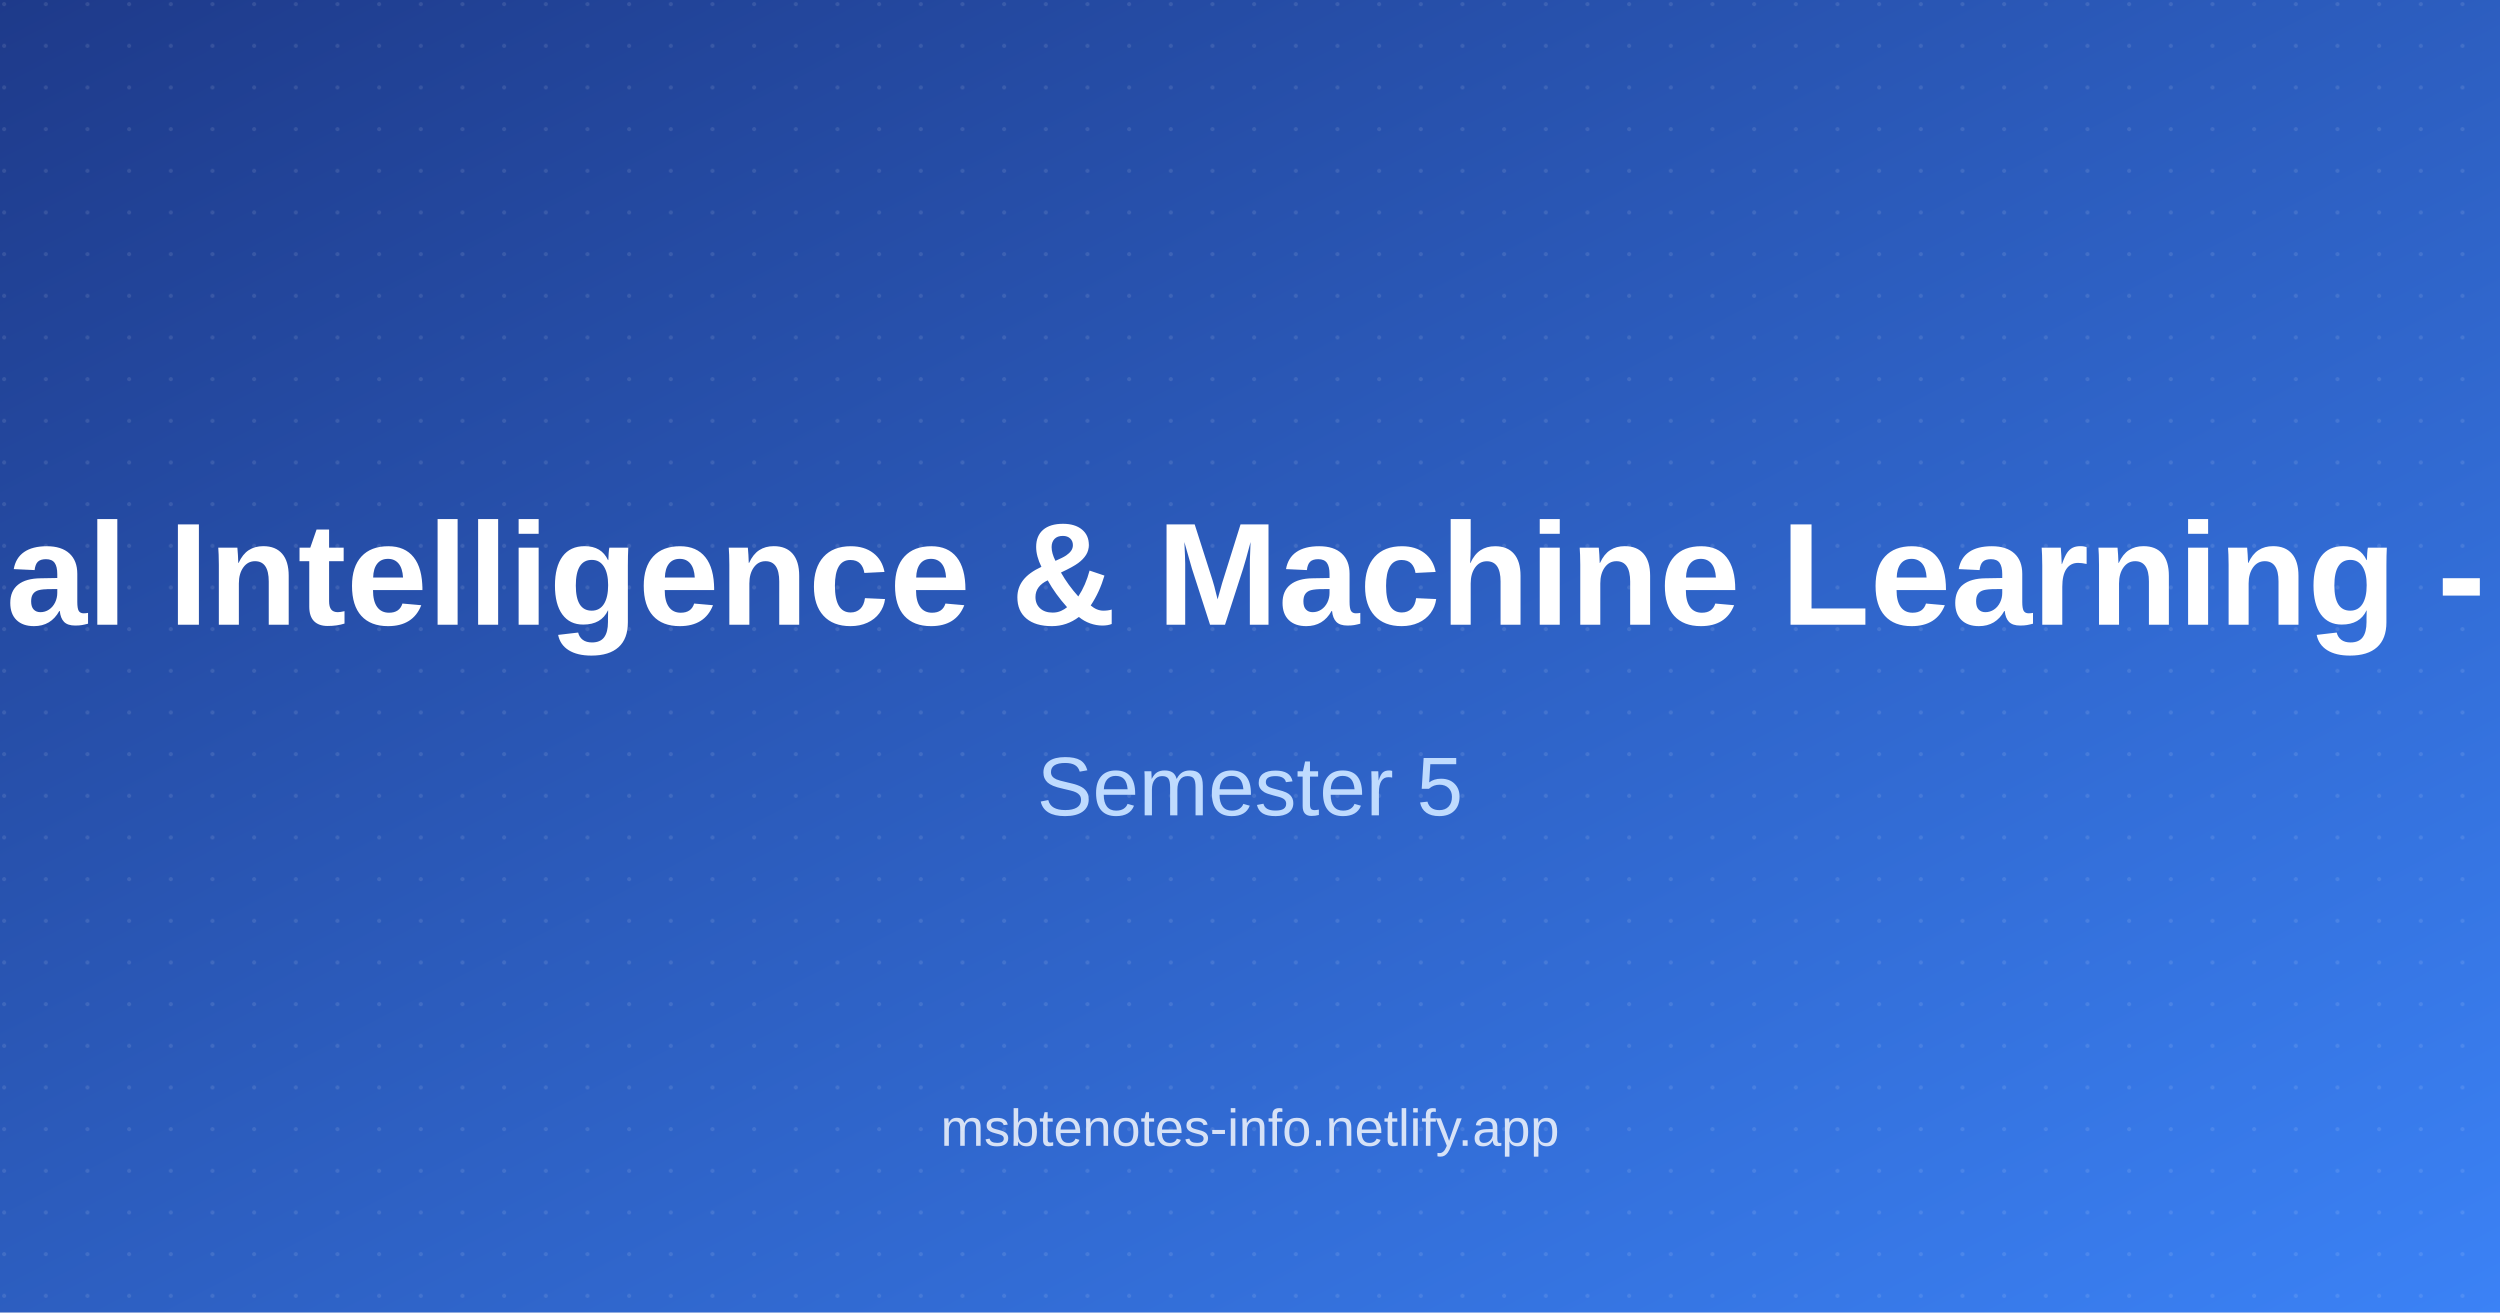
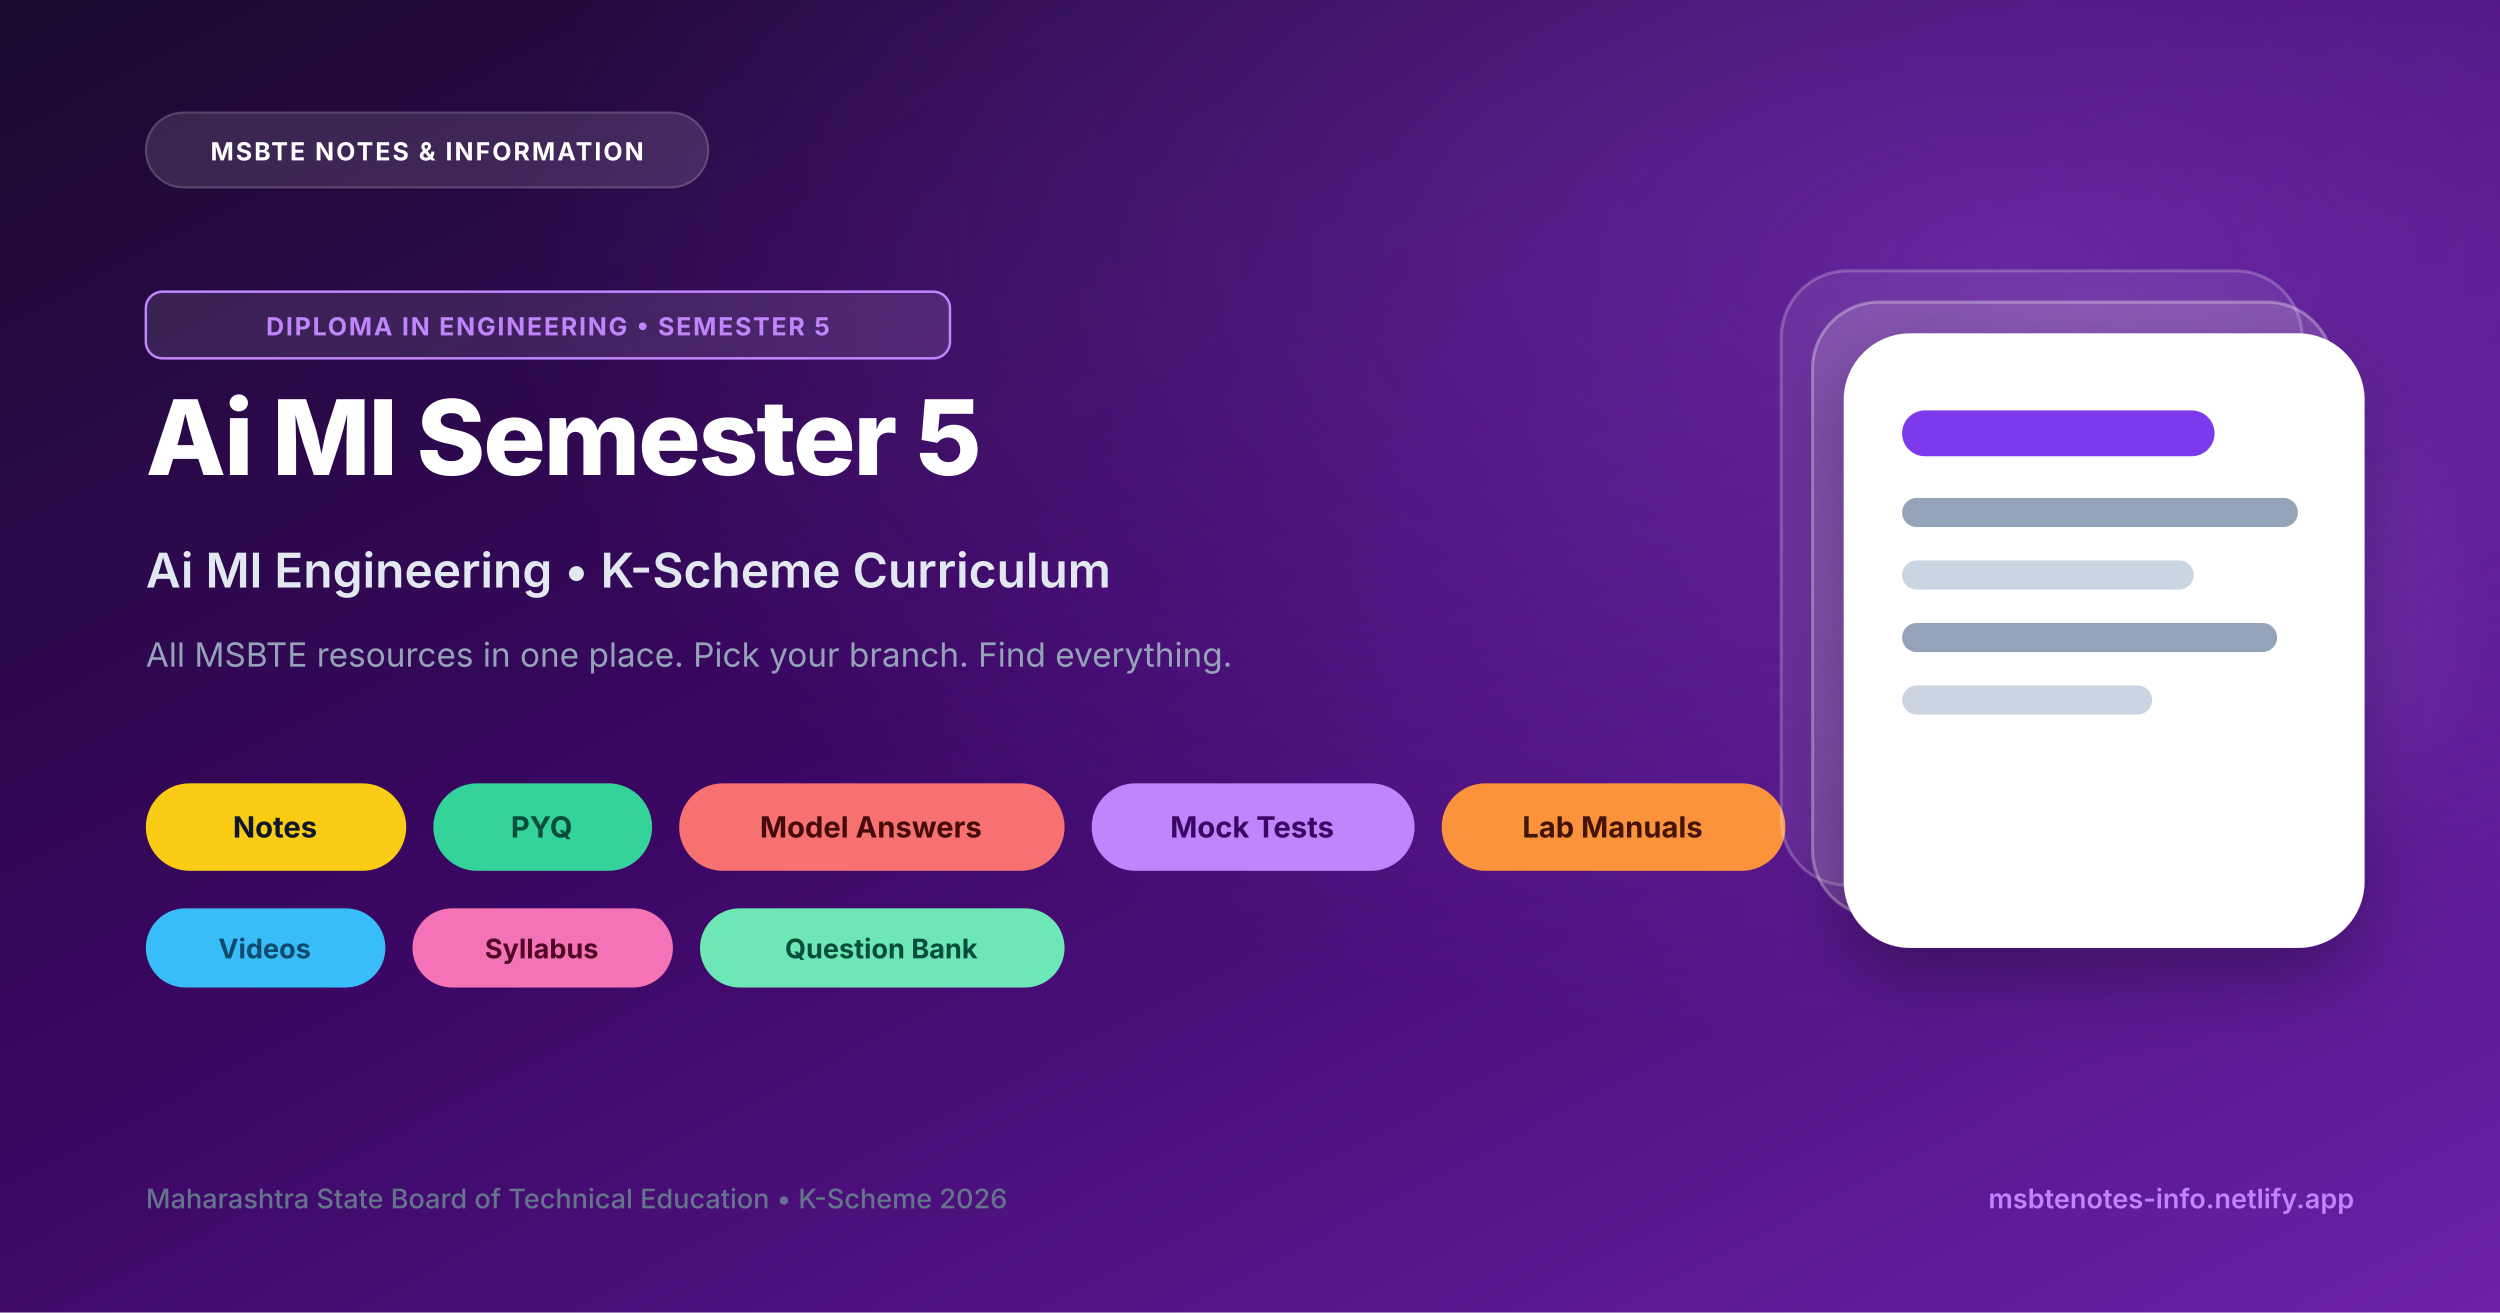
- <svg xmlns="http://www.w3.org/2000/svg" width="1200" height="630">
+ <svg xmlns="http://www.w3.org/2000/svg" width="1200" height="630" viewBox="0 0 1200 630">
  <defs>
-     <linearGradient id="grad1" x1="0%" y1="0%" x2="100%" y2="100%">
-       <stop offset="0%" style="stop-color:#1e3a8a;stop-opacity:1" />
-       <stop offset="100%" style="stop-color:#3b82f6;stop-opacity:1" />
+     <linearGradient id="bgGrad" x1="0%" y1="0%" x2="100%" y2="100%">
+       <stop offset="0%" stop-color="#190a2e" />
+       <stop offset="45%" stop-color="#3b0764" />
+       <stop offset="100%" stop-color="#6b21a8" />
    </linearGradient>
-     <pattern id="pattern1" x="0" y="0" width="20" height="20" patternUnits="userSpaceOnUse">
-       <circle cx="2" cy="2" r="1" fill="rgba(255,255,255,0.1)" />
-     </pattern>
+     <radialGradient id="bgGlow" cx="80%" cy="20%" r="60%">
+       <stop offset="0%" stop-color="#a855f7" stop-opacity="0.38" />
+       <stop offset="100%" stop-color="#a855f7" stop-opacity="0" />
+     </radialGradient>
+     <radialGradient id="cardGlow" cx="50%" cy="50%" r="50%">
+       <stop offset="0%" stop-color="#c084fc" stop-opacity="0.32" />
+       <stop offset="100%" stop-color="#c084fc" stop-opacity="0" />
+     </radialGradient>
+     <filter id="dropShadow" x="-10%" y="-10%" width="130%" height="130%">
+       <feDropShadow dx="0" dy="14" stdDeviation="18" flood-color="#000000" flood-opacity="0.32" />
+     </filter>
  </defs>
-   <rect width="1200" height="630" fill="url(#grad1)" />
-   <rect width="1200" height="630" fill="url(#pattern1)" />
-   <text x="600" y="280" font-family="Arial, sans-serif" font-weight="bold" font-size="70" fill="white" text-anchor="middle" dominant-baseline="middle">
-     Artificial Intelligence &amp; Machine Learning - Sem 5
-   </text>
-   <text x="600" y="380" font-family="Arial, sans-serif" font-size="40" fill="#bfdbfe" text-anchor="middle" dominant-baseline="middle">
-     Semester 5
-   </text>
-   <text x="600" y="550" font-family="Arial, sans-serif" font-size="25" fill="rgba(255,255,255,0.8)" text-anchor="middle">
-     msbtenotes-info.netlify.app
-   </text>
+   <rect width="1200" height="630" fill="url(#bgGrad)" />
+   <rect width="1200" height="630" fill="url(#bgGlow)" />
+   <g transform="translate(70, 54)">
+     <rect width="270" height="36" rx="18" fill="rgba(255, 255, 255, 0.12)" stroke="rgba(255, 255, 255, 0.2)" stroke-width="1" />
+     <text x="135" y="23" font-family="'Segoe UI', Inter, -apple-system, sans-serif" font-size="12" font-weight="700" fill="#ffffff" letter-spacing="0.08em" text-anchor="middle">MSBTE NOTES &amp; INFORMATION</text>
+   </g>
+   <g transform="translate(70, 140)">
+     <rect width="386" height="32" rx="8" fill="rgba(255, 255, 255, 0.1)" stroke="#c084fc" stroke-width="1.2" />
+     <text x="193" y="21" font-family="'Segoe UI', Inter, monospace" font-size="12" font-weight="700" fill="#c084fc" letter-spacing="0.07em" text-anchor="middle">DIPLOMA IN ENGINEERING • SEMESTER 5</text>
+     <text x="0" y="88" font-family="'Segoe UI', Inter, -apple-system, sans-serif" font-size="50" font-weight="800" fill="#ffffff" letter-spacing="-0.02em">
+       Ai Ml Semester 5
+     </text>
+     <text x="0" y="142" font-family="'Segoe UI', Inter, -apple-system, sans-serif" font-size="23" font-weight="600" fill="#e2e8f0">
+       Ai Ml Engineering • K-Scheme Curriculum
+     </text>
+     <text x="0" y="180" font-family="'Segoe UI', Inter, -apple-system, sans-serif" font-size="16" font-weight="400" fill="#94a3b8">
+       All MSBTE resources in one place. Pick your branch. Find everything.
+     </text>
+     <g transform="translate(0, 236)">
+       <g transform="translate(0, 0)">
+         <rect width="125" height="42" rx="21" fill="#facc15" />
+         <text x="62" y="26" font-family="'Segoe UI', Inter, sans-serif" font-size="14" font-weight="700" fill="#0f172a" text-anchor="middle">Notes</text>
+       </g>
+       <g transform="translate(138, 0)">
+         <rect width="105" height="42" rx="21" fill="#34d399" />
+         <text x="52" y="26" font-family="'Segoe UI', Inter, sans-serif" font-size="14" font-weight="700" fill="#064e3b" text-anchor="middle">PYQ</text>
+       </g>
+       <g transform="translate(256, 0)">
+         <rect width="185" height="42" rx="21" fill="#f87171" />
+         <text x="92" y="26" font-family="'Segoe UI', Inter, sans-serif" font-size="14" font-weight="700" fill="#450a0a" text-anchor="middle">Model Answers</text>
+       </g>
+       <g transform="translate(454, 0)">
+         <rect width="155" height="42" rx="21" fill="#c084fc" />
+         <text x="77" y="26" font-family="'Segoe UI', Inter, sans-serif" font-size="14" font-weight="700" fill="#3b0764" text-anchor="middle">Mock Tests</text>
+       </g>
+       <g transform="translate(622, 0)">
+         <rect width="165" height="42" rx="21" fill="#fb923c" />
+         <text x="82" y="26" font-family="'Segoe UI', Inter, sans-serif" font-size="14" font-weight="700" fill="#431407" text-anchor="middle">Lab Manuals</text>
+       </g>
+     </g>
+     <g transform="translate(0, 296)">
+       <g transform="translate(0, 0)">
+         <rect width="115" height="38" rx="19" fill="#38bdf8" />
+         <text x="57" y="24" font-family="'Segoe UI', Inter, sans-serif" font-size="13" font-weight="700" fill="#0c4a6e" text-anchor="middle">Videos</text>
+       </g>
+       <g transform="translate(128, 0)">
+         <rect width="125" height="38" rx="19" fill="#f472b6" />
+         <text x="62" y="24" font-family="'Segoe UI', Inter, sans-serif" font-size="13" font-weight="700" fill="#500724" text-anchor="middle">Syllabus</text>
+       </g>
+       <g transform="translate(266, 0)">
+         <rect width="175" height="38" rx="19" fill="#6ee7b7" />
+         <text x="87" y="24" font-family="'Segoe UI', Inter, sans-serif" font-size="13" font-weight="700" fill="#064e3b" text-anchor="middle">Question Bank</text>
+       </g>
+     </g>
+   </g>
+   <g transform="translate(885, 145)">
+     <circle cx="140" cy="150" r="170" fill="url(#cardGlow)" />
+     <rect x="-30" y="-15" width="250" height="295" rx="32" fill="rgba(255, 255, 255, 0.08)" stroke="rgba(255, 255, 255, 0.22)" stroke-width="1.5" />
+     <rect x="-15" y="0" width="250" height="295" rx="32" fill="rgba(255, 255, 255, 0.16)" stroke="rgba(255, 255, 255, 0.32)" stroke-width="1.5" />
+     <rect x="0" y="15" width="250" height="295" rx="32" fill="#ffffff" filter="url(#dropShadow)" />
+     <rect x="28" y="52" width="150" height="22" rx="11" fill="#7c3aed" />
+     <rect x="28" y="94" width="190" height="14" rx="7" fill="#94a3b8" />
+     <rect x="28" y="124" width="140" height="14" rx="7" fill="#cbd5e1" />
+     <rect x="28" y="154" width="180" height="14" rx="7" fill="#94a3b8" />
+     <rect x="28" y="184" width="120" height="14" rx="7" fill="#cbd5e1" />
+   </g>
+   <g transform="translate(70, 580)">
+     <text x="0" y="0" font-family="'Segoe UI', Inter, sans-serif" font-size="13" font-weight="500" fill="#64748b">
+       Maharashtra State Board of Technical Education • K-Scheme 2026
+     </text>
+     <text x="1060" y="0" font-family="'Segoe UI', Inter, sans-serif" font-size="13" font-weight="600" fill="#c084fc" text-anchor="end">
+       msbtenotes-info.netlify.app
+     </text>
+   </g>
</svg>
